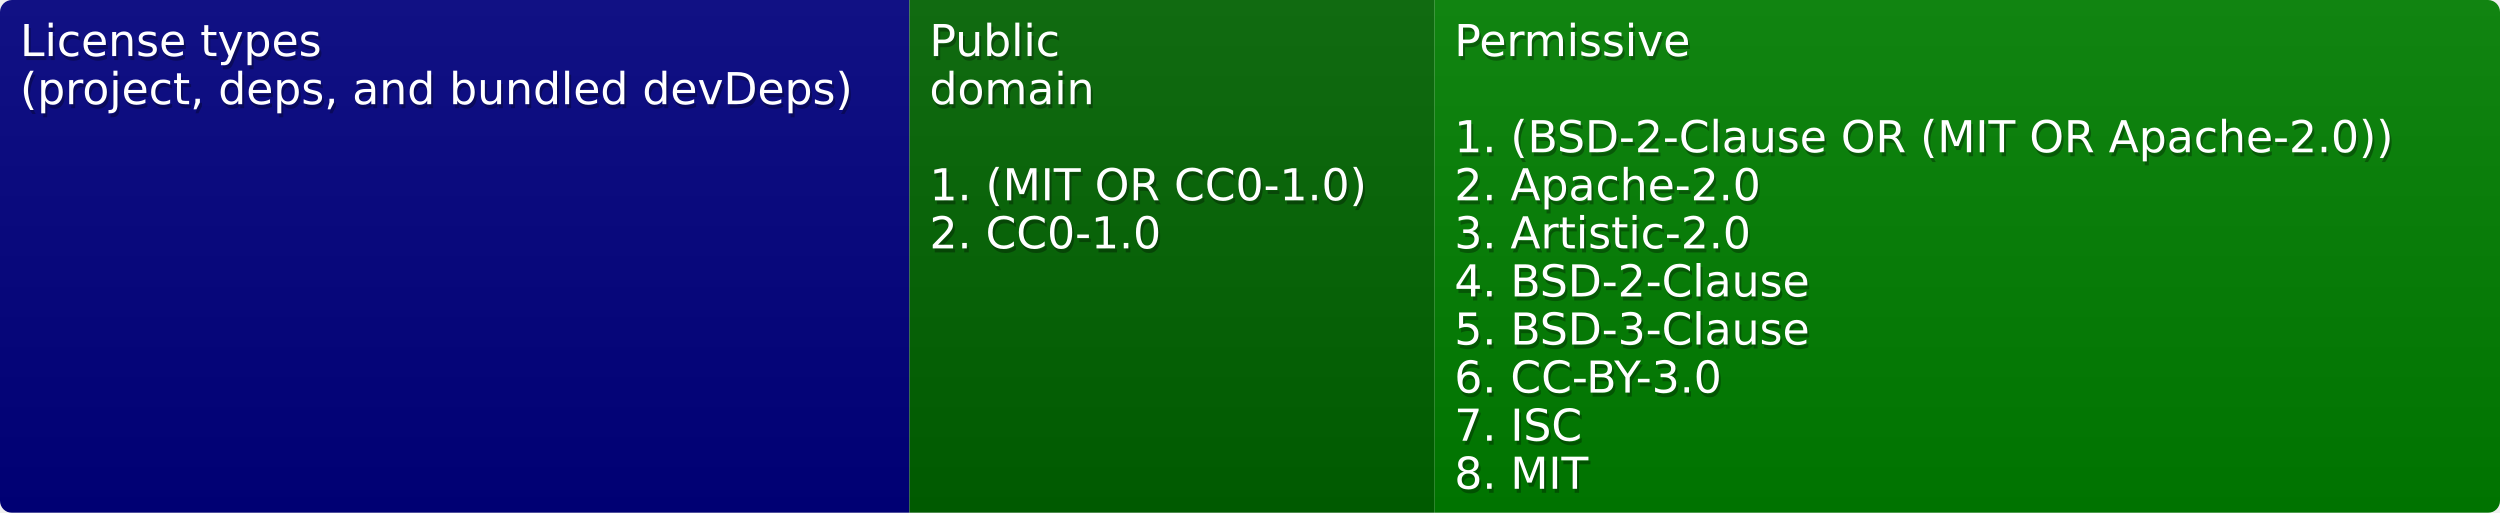
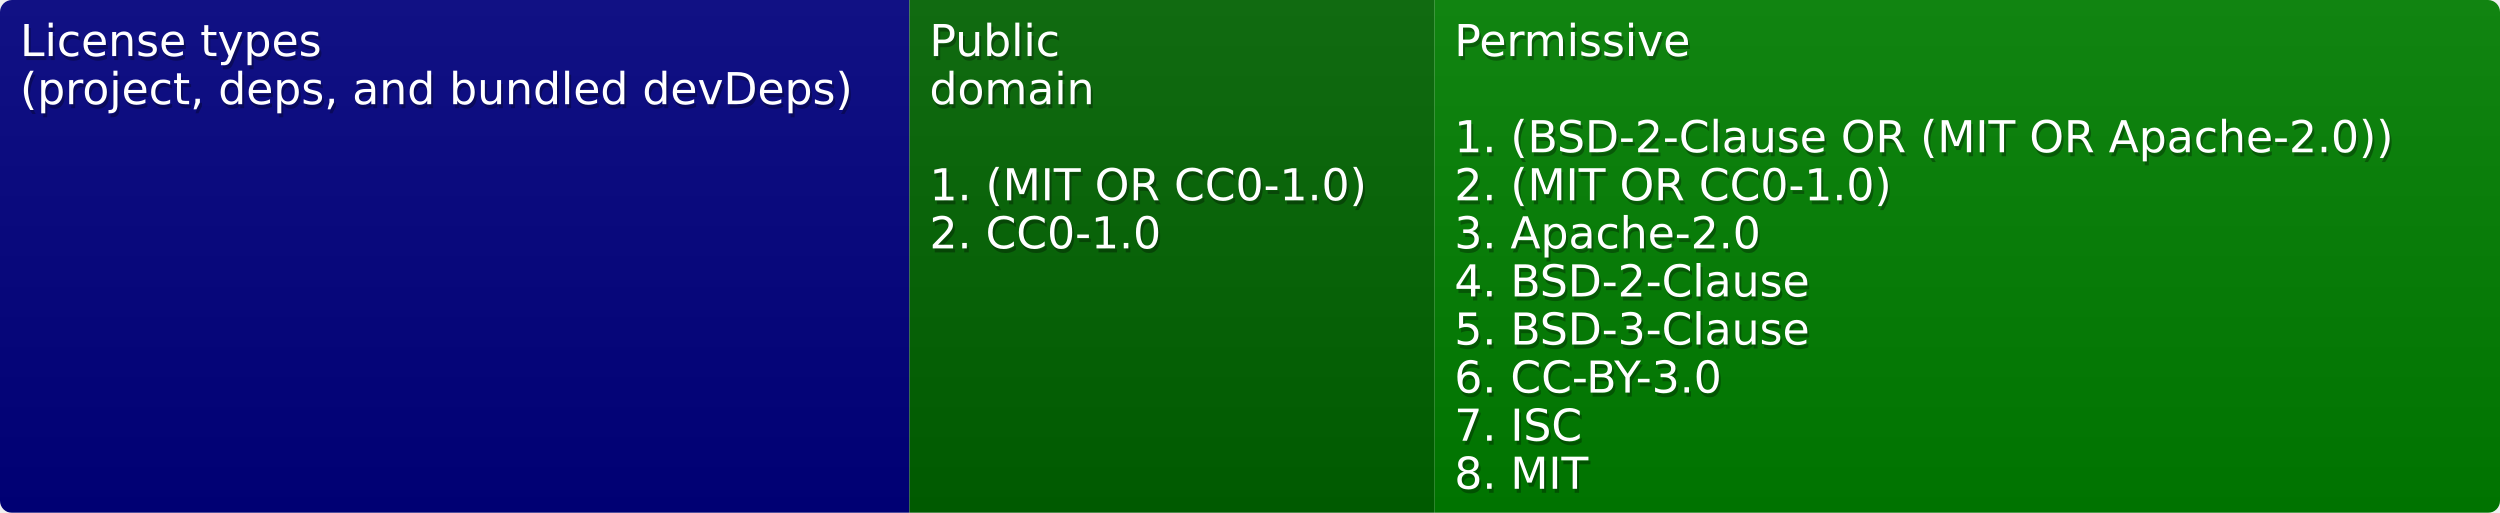
<svg xmlns="http://www.w3.org/2000/svg" width="624" height="128">
  <defs>
    <style>text{font-size:11px;font-family:Verdana,DejaVu Sans,Geneva,sans-serif}text.shadow{fill:#010101;fill-opacity:.3}text.high{fill:#fff}</style>
    <linearGradient id="smooth" x2="0" y2="100%">
      <stop offset="0" stop-color="#aaa" stop-opacity=".1" />
      <stop offset="1" stop-opacity=".1" />
    </linearGradient>
    <mask id="round">
      <rect width="100%" height="100%" rx="3" fill="#fff" />
    </mask>
  </defs>
  <g id="bg" mask="url(#round)">
    <path fill="navy" d="M0 0h227v128H0z" />
    <path fill="#006400" d="M227 0h131v128H227z" />
    <path fill="green" d="M358 0h266v128H358z" />
    <path fill="url(#smooth)" d="M0 0h624v128H0z" />
  </g>
  <g id="fg">
    <text class="shadow" x="5.5" y="15">License types</text>
    <text class="high" x="5" y="14">License types</text>
    <text class="shadow" x="5.5" y="27">(project, deps, and bundled devDeps)</text>
    <text class="high" x="5" y="26">(project, deps, and bundled devDeps)</text>
    <text class="shadow" x="232.5" y="15">Public</text>
    <text class="high" x="232" y="14">Public</text>
    <text class="shadow" x="232.5" y="27">domain</text>
    <text class="high" x="232" y="26">domain</text>
    <text class="shadow" x="232.5" y="51">1. (MIT OR CC0-1.0)</text>
    <text class="high" x="232" y="50">1. (MIT OR CC0-1.0)</text>
    <text class="shadow" x="232.5" y="63">2. CC0-1.0</text>
    <text class="high" x="232" y="62">2. CC0-1.0</text>
    <text class="shadow" x="363.5" y="15">Permissive</text>
    <text class="high" x="363" y="14">Permissive</text>
    <text class="shadow" x="363.5" y="39">1. (BSD-2-Clause OR (MIT OR Apache-2.0))</text>
    <text class="high" x="363" y="38">1. (BSD-2-Clause OR (MIT OR Apache-2.0))</text>
-     <text class="shadow" x="363.5" y="51">2. Apache-2.0</text>
-     <text class="high" x="363" y="50">2. Apache-2.0</text>
-     <text class="shadow" x="363.5" y="63">3. Artistic-2.0</text>
-     <text class="high" x="363" y="62">3. Artistic-2.0</text>
+     <text class="shadow" x="363.5" y="51">2. (MIT OR CC0-1.0)</text>
+     <text class="high" x="363" y="50">2. (MIT OR CC0-1.0)</text>
+     <text class="shadow" x="363.5" y="63">3. Apache-2.0</text>
+     <text class="high" x="363" y="62">3. Apache-2.0</text>
    <text class="shadow" x="363.5" y="75">4. BSD-2-Clause</text>
    <text class="high" x="363" y="74">4. BSD-2-Clause</text>
    <text class="shadow" x="363.5" y="87">5. BSD-3-Clause</text>
    <text class="high" x="363" y="86">5. BSD-3-Clause</text>
    <text class="shadow" x="363.5" y="99">6. CC-BY-3.0</text>
    <text class="high" x="363" y="98">6. CC-BY-3.0</text>
    <text class="shadow" x="363.5" y="111">7. ISC</text>
    <text class="high" x="363" y="110">7. ISC</text>
    <text class="shadow" x="363.5" y="123">8. MIT</text>
    <text class="high" x="363" y="122">8. MIT</text>
  </g>
</svg>
